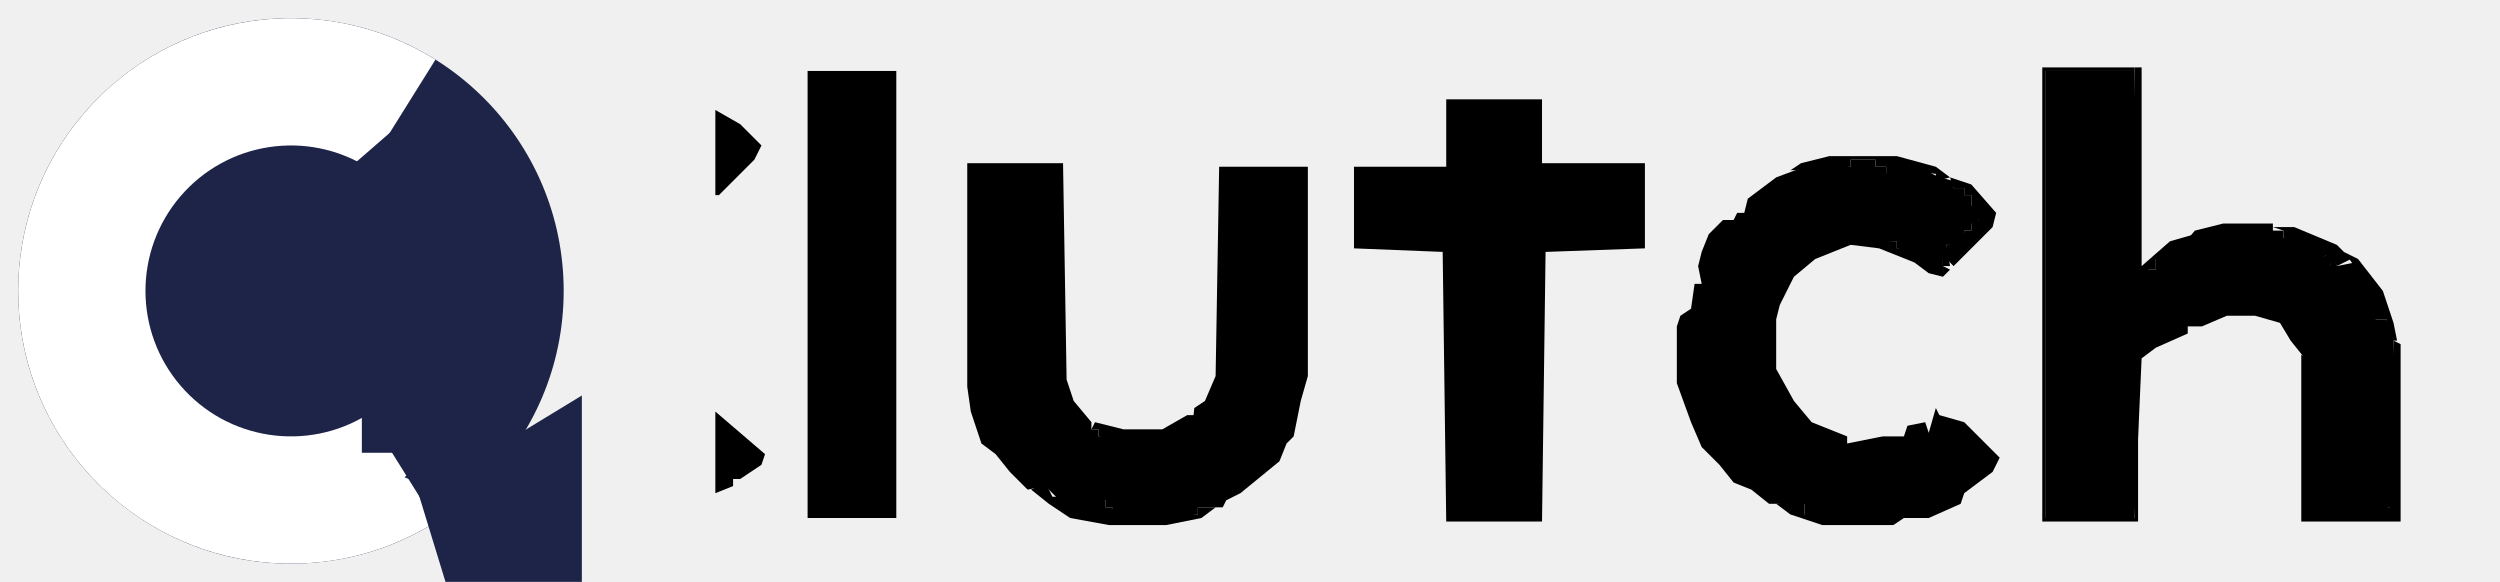
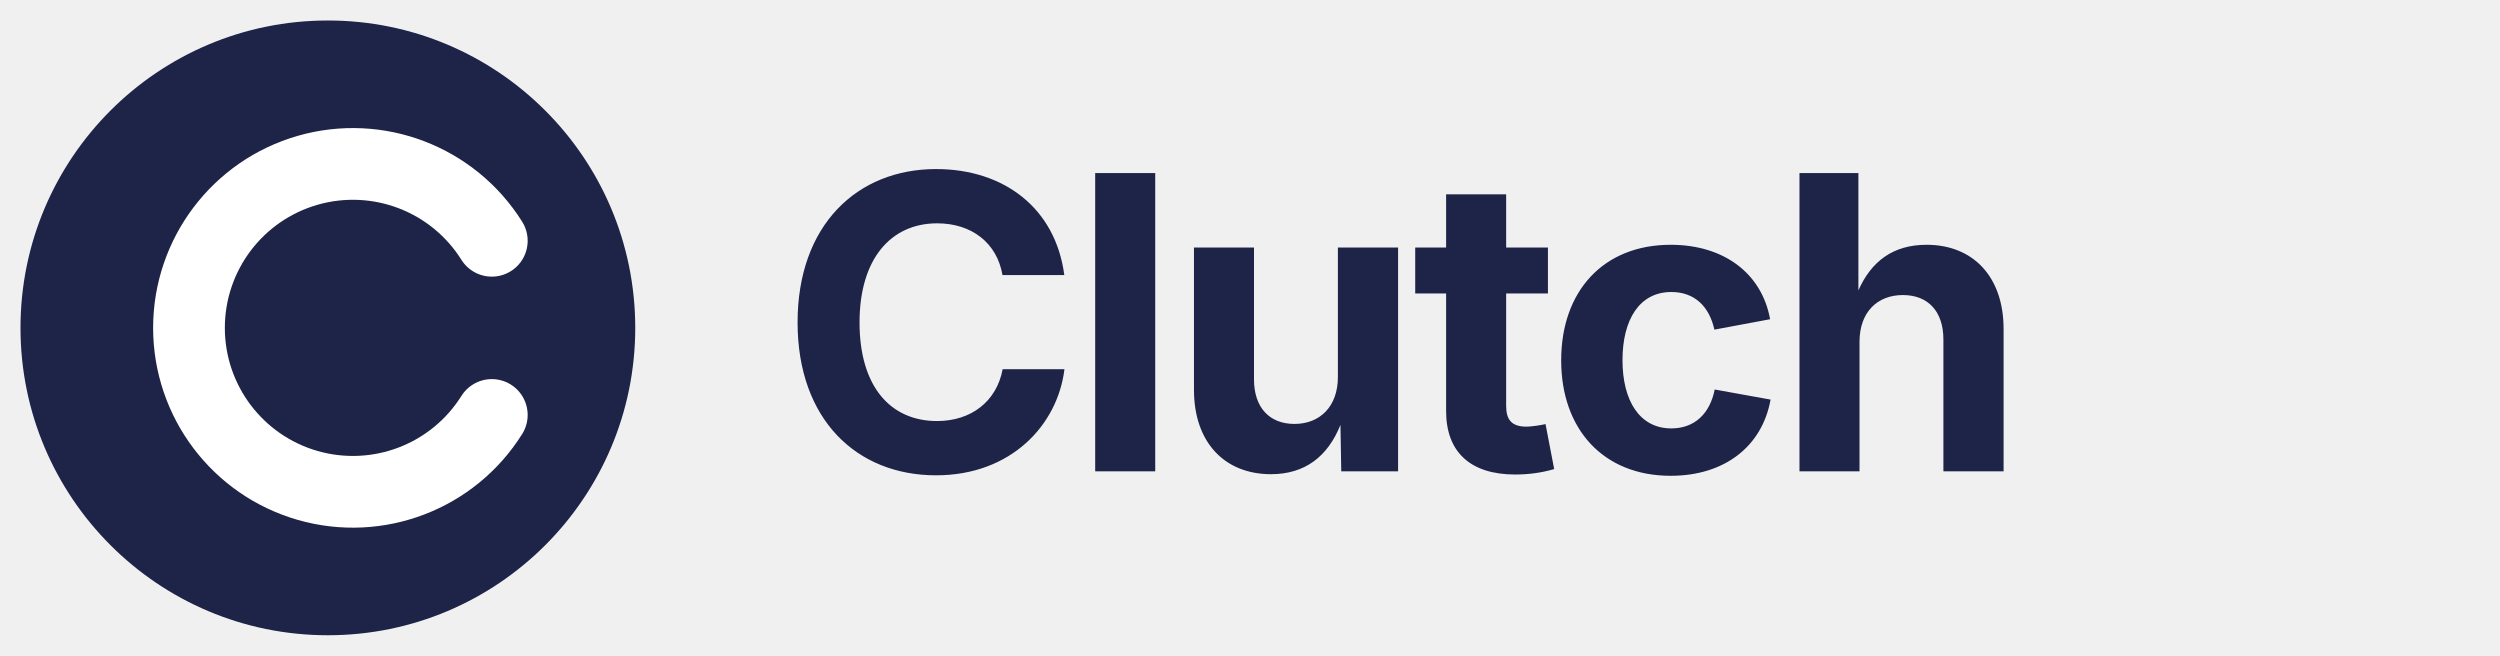
- <svg xmlns="http://www.w3.org/2000/svg" viewBox="0 0 274.98 64" role="img" aria-label="Clutch logo">
+ <svg xmlns="http://www.w3.org/2000/svg" viewBox="0 0 244 64" role="img" aria-label="Clutch logo">
  <g id="clutch-mark">
    <circle cx="32" cy="32" r="30" fill="#1D2447" />
-     <path fill="#FFFFFF" d="M 47.898 57.441 A 30 30 0 1 1 47.898 6.559 L 40.479 18.431 A 16 16 0 1 0 40.479 45.569 Z" />
-     <circle cx="32" cy="32" r="8" fill="#1D2447" />
-     <path fill="#1D2447" d="M 39.2 17.8 L 46.8 11.2 L 51.2 15.8 L 43.4 22.8 Z" />
-     <path fill="#1D2447" d="M 39.8 44.2 L 48.2 44.2 L 48.2 49.8 L 39.8 49.8 Z" />
-     <path fill="#1D2447" d="M 41.5 39.5 L 52.5 50.5 L 64 43.5 L 64 64 L 49 64 Z" />
-     <path fill="#1D2447" d="M 49.5 47.8 A 7.5 7.5 0 0 1 57.8 56.2 L 52.2 61.8 A 12 12 0 0 0 44.5 52.5 Z" />
+     <path fill="none" stroke="#FFFFFF" stroke-width="7" stroke-linecap="round" d="M 48 23.5 A 16 16 0 1 0 48 40.5" />
  </g>
-   <g id="clutch-wordmark">
-     <path fill="#000000" d="M0,0 L25,0 L26,59 L29,56 L31,56 L31,53 L37,51 L42,45 L50,43 L64,43 L64,45 L67,45 L67,47 L74,47 L76,49 L76,53 L79,52 L80,55 L81,52 L82,55 L87,54 L91,59 L90,64 L92,70 L96,70 L98,76 L98,104 L97,123 L88,123 L74,122 L73,81 L69,76 L66,71 L59,69 L51,69 L44,72 L40,72 L40,74 L31,78 L27,81 L25,126 L0,126 Z " transform="translate(74, 0) scale(0.3902439) translate(387,20)" />
-     <path fill="#000000" d="M0,0 L27,0 L28,61 L30,67 L35,73 L35,75 L37,75 L37,77 L56,78 L59,79 L63,78 L64,69 L67,67 L70,60 L71,1 L96,1 L96,60 L94,67 L92,77 L90,79 L88,84 L77,93 L73,95 L72,97 L65,97 L65,99 L56,100 L40,100 L41,97 L39,97 L39,95 L26,95 L22,91 L17,92 L12,87 L8,82 L4,79 L1,70 L0,63 Z " transform="translate(74, 0) scale(0.3902439) translate(83,46)" />
-     <path fill="#000000" d="M0,0 L27,0 L27,18 L56,18 L56,42 L28,43 L27,119 L0,119 L-1,43 L-26,42 L-26,19 L0,19 Z " transform="translate(74, 0) scale(0.3902439) translate(218,28)" />
-     <path fill="#000000" d="M0,0 L7,0 L7,2 L10,2 L10,4 L12,2 L21,3 L25,5 L29,6 L29,8 L32,8 L32,10 L34,10 L34,13 L36,14 L36,17 L34,18 L34,20 L32,20 L33,24 L27,24 L28,30 L26,30 L26,28 L22,28 L18,26 L13,25 L13,23 L0,24 L-10,28 L-16,33 L-20,41 L-21,45 L-21,59 L-16,68 L-11,74 L-1,78 L-1,80 L9,78 L15,78 L16,75 L21,74 L22,77 L24,70 L25,72 L32,74 L42,84 L40,88 L32,94 L31,97 L22,101 L-11,101 L-13,100 L-13,97 L-23,97 L-28,93 L-33,91 L-37,86 L-42,81 L-45,74 L-49,63 L-49,47 L-48,44 L-45,42 L-44,35 L-42,35 L-43,30 L-42,26 L-40,21 L-36,17 L-33,17 L-32,15 L-30,15 L-29,11 L-21,5 L-13,2 L0,2 Z " transform="translate(74, 0) scale(0.3902439) translate(332,45)" />
-     <path fill="#000000" d="M0,0 L25,0 L25,126 L0,126 Z " transform="translate(74, 0) scale(0.3902439) translate(38,20)" />
-     <path fill="#000000" d="M0,0 L2,1 L2,51 L-26,51 L-26,4 L-24,5 L-23,45 L-10,46 L-1,47 L-1,28 Z " transform="translate(74, 0) scale(0.3902439) translate(485,96)" />
-     <path fill="#000000" d="M0,0 L26,0 L26,1 L1,1 L1,127 L26,127 L26,99 L27,99 L27,128 L0,128 Z " transform="translate(74, 0) scale(0.3902439) translate(386,19)" />
-     <path fill="#000000" d="M0,0 L7,6 L14,12 L13,15 L7,19 L5,19 L5,21 L0,23 Z " transform="translate(74, 0) scale(0.3902439) translate(12,116)" />
-     <path fill="#000000" d="M0,0 L7,4 L13,10 L11,14 L1,24 L0,24 Z " transform="translate(74, 0) scale(0.3902439) translate(12,31)" />
-     <path fill="#000000" d="M0,0 L2,0 L2,56 L10,49 L17,47 L13,52 L9,54 L6,54 L6,57 L4,57 L3,60 L1,60 L0,57 Z " transform="translate(74, 0) scale(0.3902439) translate(412,19)" />
-     <path fill="#000000" d="M0,0 L2,4 L11,4 L17,5 L17,7 L19,7 L19,9 L43,9 L43,7 L48,7 L44,10 L34,12 L18,12 L7,10 L1,6 L-4,2 Z " transform="translate(74, 0) scale(0.3902439) translate(105,136)" />
-     <path fill="#000000" d="M0,0 L6,2 L13,10 L12,14 L1,25 L-1,23 L-1,19 L4,18 L4,15 L6,15 L6,13 L4,12 L8,12 L6,8 L6,5 L4,5 L4,3 L1,3 Z " transform="translate(74, 0) scale(0.3902439) translate(360,50)" />
-     <path fill="#000000" d="M0,0 L19,0 L30,3 L34,6 L30,7 L30,5 L21,4 L21,5 L16,5 L16,3 L13,3 L13,1 L6,1 L6,3 L-11,4 L-8,2 Z " transform="translate(74, 0) scale(0.3902439) translate(326,44)" />
-     <path fill="#000000" d="M0,0 L2,0 L2,8 L-4,9 L-6,8 L-21,7 L-25,6 L-25,4 L-27,4 L-26,2 L-18,4 L-7,4 Z " transform="translate(74, 0) scale(0.3902439) translate(145,117)" />
-     <path fill="#000000" d="M0,0 L4,1 L2,1 L2,4 L22,4 L30,5 L27,7 L7,7 L-2,4 L-6,1 Z " transform="translate(74, 0) scale(0.3902439) translate(317,141)" />
-     <path fill="#000000" d="M0,0 L4,2 L11,11 L14,20 L15,25 L13,25 L12,19 L9,19 L8,21 L6,18 L5,12 L6,8 Z " transform="translate(74, 0) scale(0.3902439) translate(471,71)" />
-     <path fill="#000000" d="M0,0 L13,0 L13,2 L21,2 L22,3 L26,5 L26,7 L28,8 L26,10 L22,9 L18,6 L8,2 L0,1 Z " transform="translate(74, 0) scale(0.3902439) translate(332,68)" />
-     <path fill="#000000" d="M0,0 L6,0 L18,5 L22,9 L18,11 L17,9 L16,11 L14,10 L15,8 L11,10 L11,5 L10,4 L3,3 L3,1 Z " transform="translate(74, 0) scale(0.3902439) translate(451,64)" />
+   <g id="clutch-wordmark" transform="translate(76 8) scale(1)">
+     <text x="0" y="38" fill="#1D2447" font-family="Hanken Grotesk, Inter, system-ui, sans-serif" font-size="40" font-weight="700" letter-spacing="-0.03em">Clutch</text>
  </g>
</svg>
